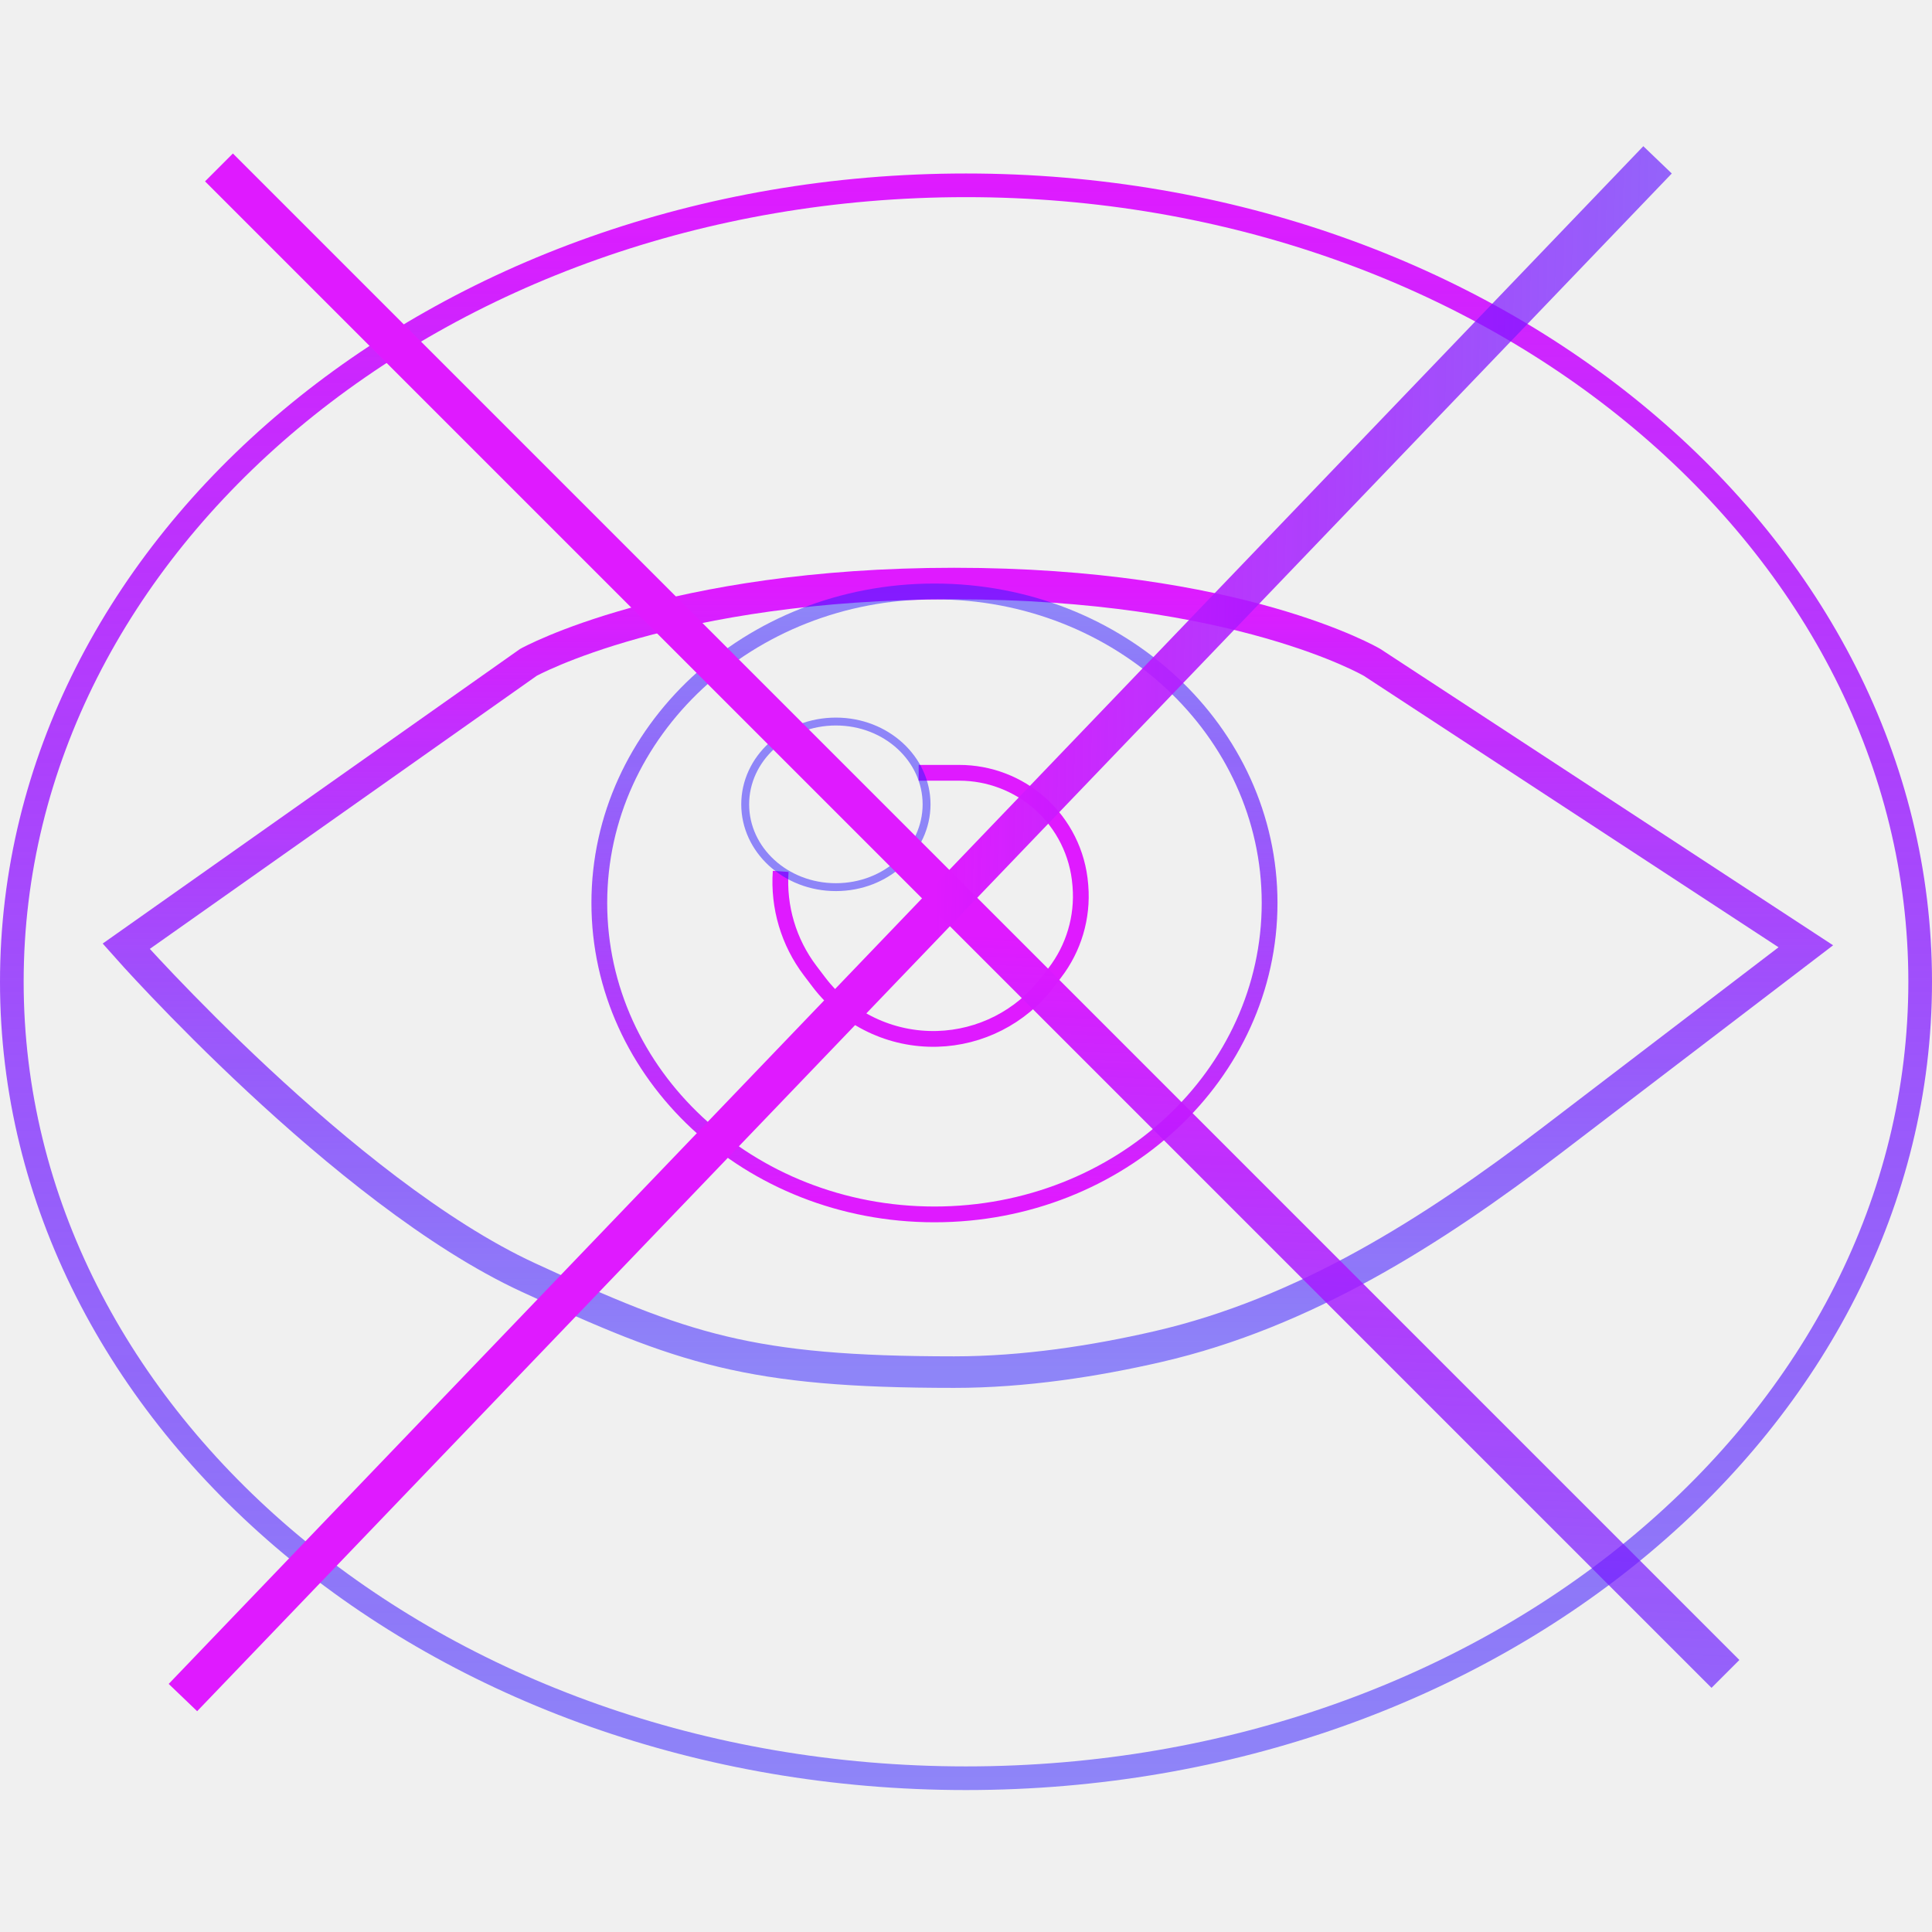
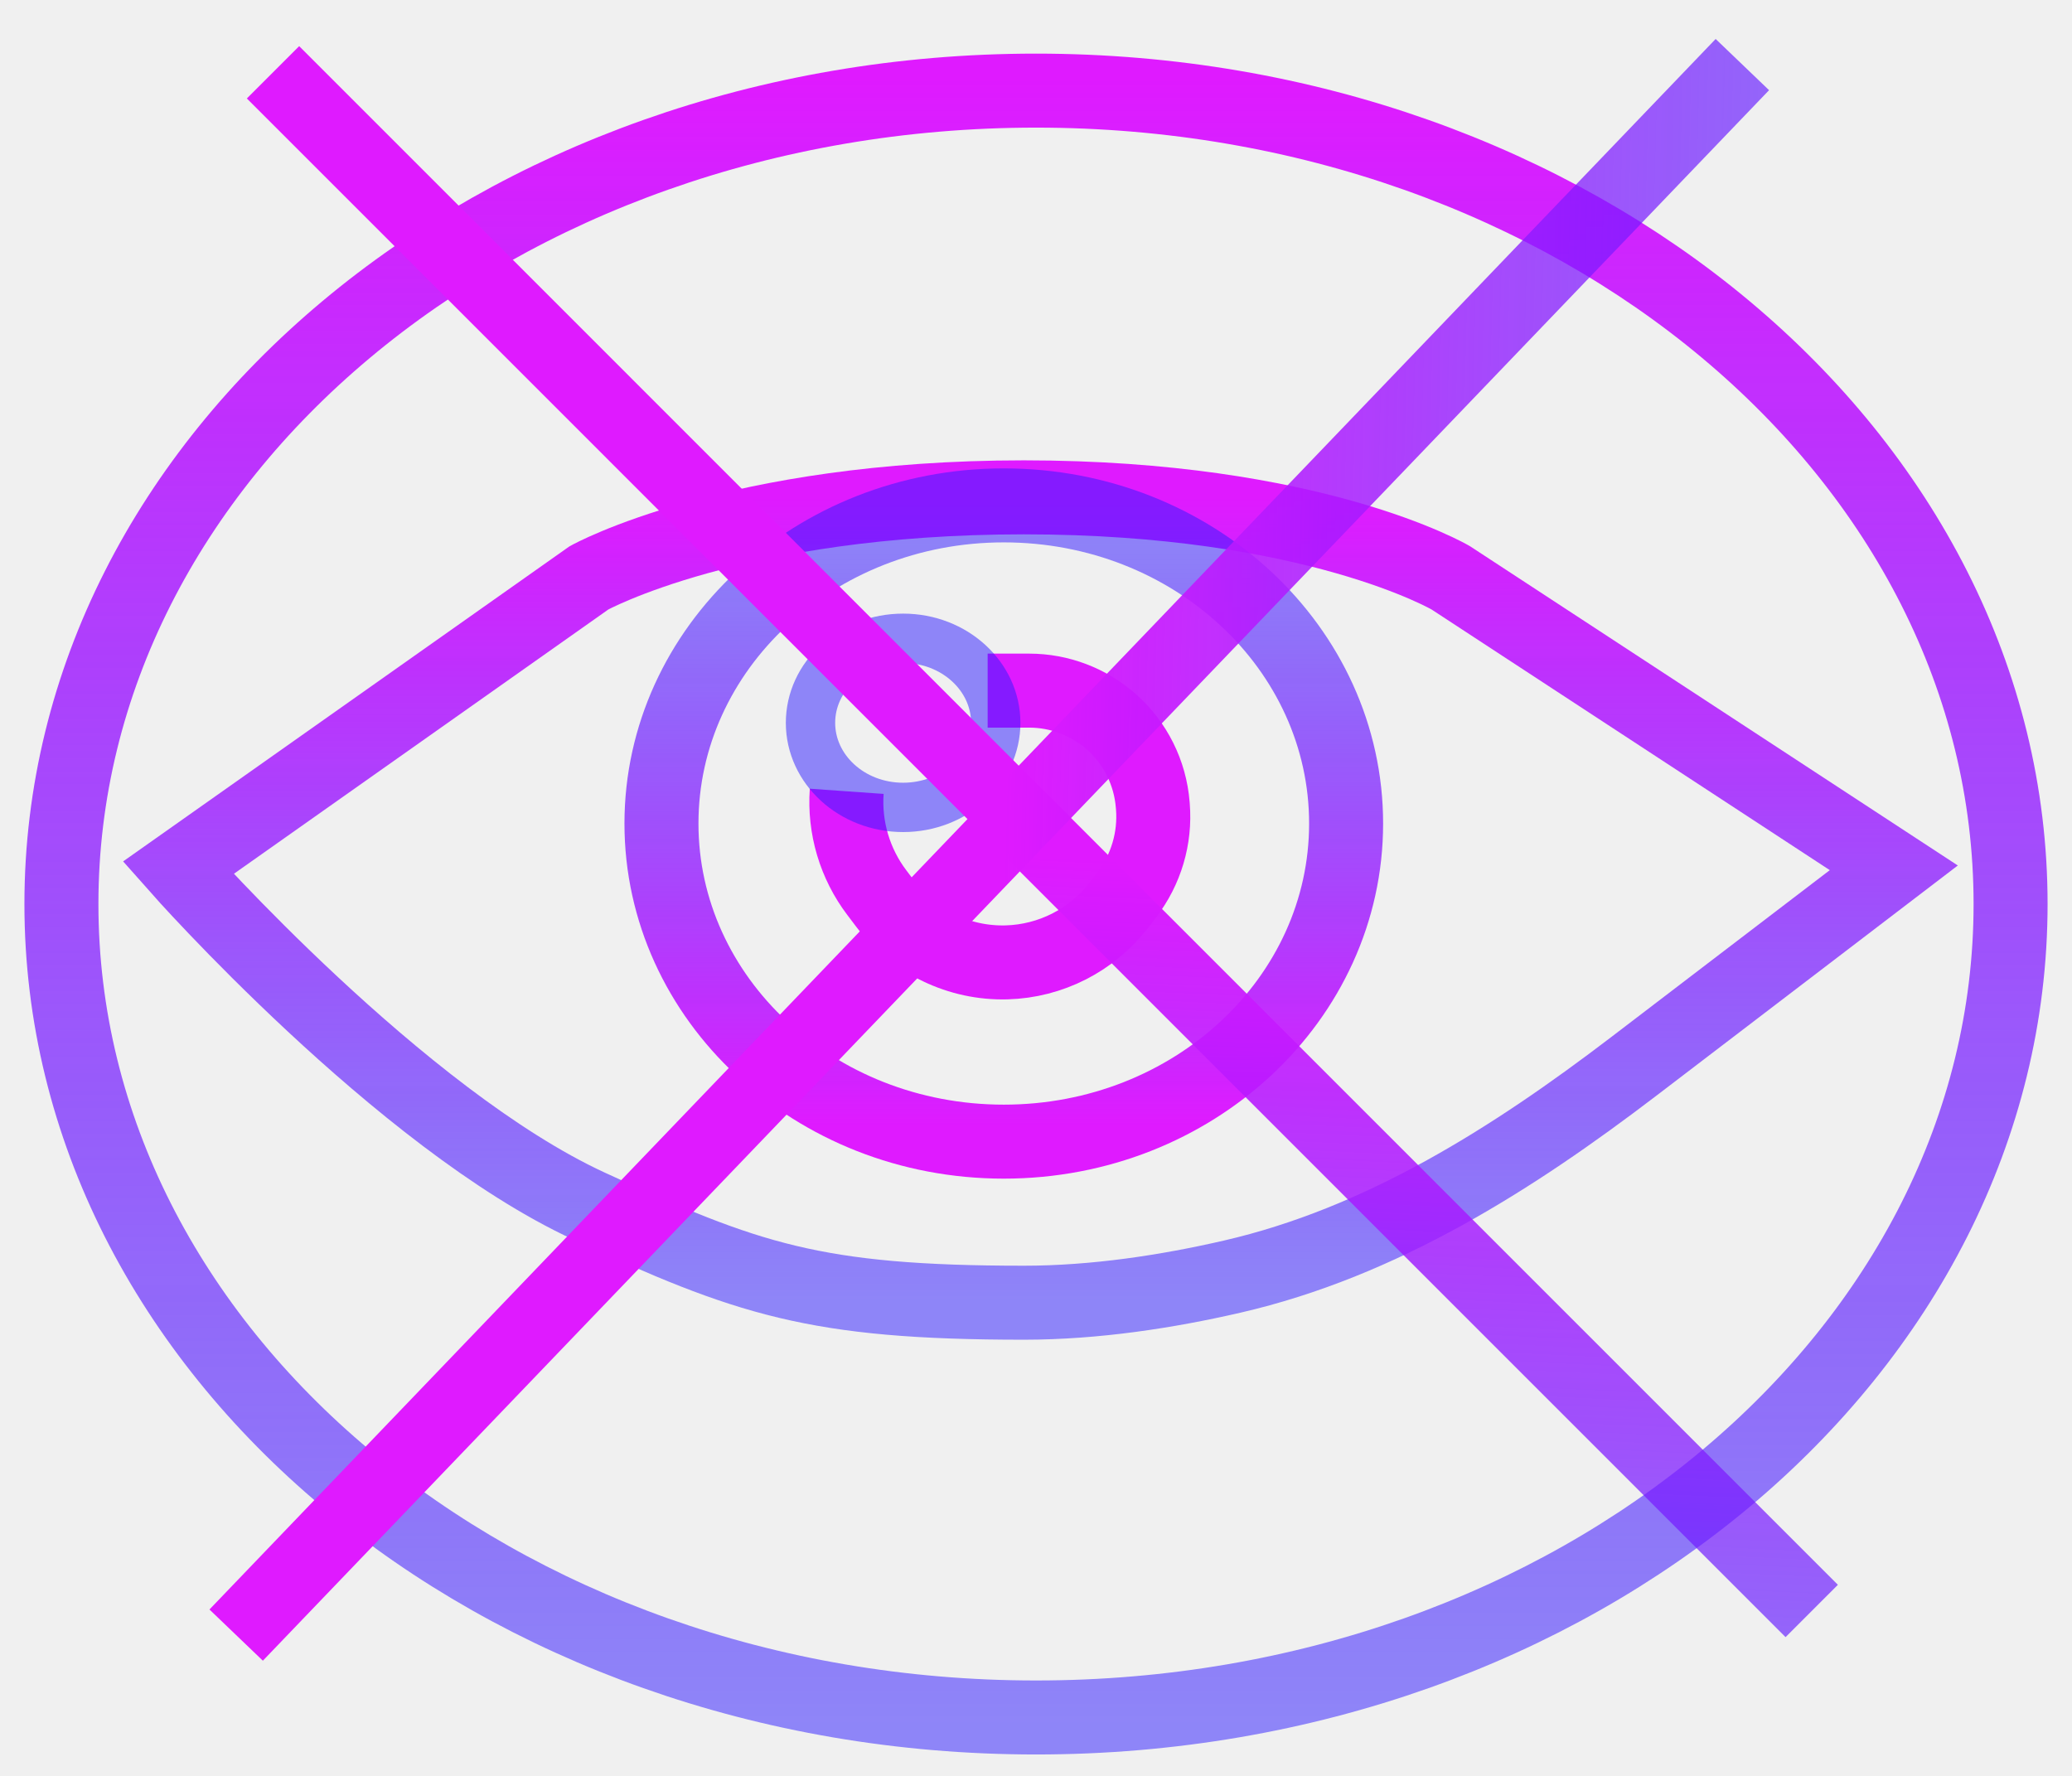
- <svg xmlns="http://www.w3.org/2000/svg" width="40" height="40" viewBox="0 0 245 209" fill="none">
-   <path d="M243.5 106.5C243.5 162.041 189.588 207.5 122.5 207.5C55.412 207.5 1.5 162.041 1.5 106.5C1.5 50.959 55.412 5.5 122.5 5.5C189.588 5.5 243.5 50.959 243.5 106.5Z" stroke="url(#paint0_linear_1_20)" stroke-width="3" />
-   <path d="M67 66L16 102C16 102 43.575 133.184 67 144C86.613 153.056 95 156 121 156C129.875 156 138.866 154.602 146.86 152.76C165.347 148.501 181.617 138.184 196.695 126.67L229 102L174 66C174 66 157 56 121 56C85 56 67 66 67 66Z" stroke="url(#paint1_linear_1_20)" stroke-width="4" />
-   <path d="M161 96.5C161 118.249 142.041 136 118.5 136C94.959 136 76 118.249 76 96.5C76 74.751 94.959 57 118.5 57C142.041 57 161 74.751 161 96.5Z" stroke="url(#paint2_linear_1_20)" stroke-width="2" />
-   <path d="M99 92.5V92.5C98.678 97.012 100.008 101.487 102.741 105.091L103.845 106.546C107.394 111.224 112.982 113.903 118.852 113.74V113.74C124.324 113.588 129.437 110.982 132.775 106.643L133.758 105.365C136.166 102.234 137.326 98.32 137.011 94.382L136.993 94.168C136.677 90.21 134.843 86.527 131.875 83.889V83.889C129.057 81.384 125.417 80 121.646 80H116.5" stroke="#DF1AFF" stroke-width="2" />
-   <path d="M117.5 84C117.5 89.759 112.393 94.5 106 94.5C99.607 94.5 94.5 89.759 94.5 84C94.5 78.241 99.607 73.5 106 73.5C112.393 73.5 117.5 78.241 117.5 84Z" stroke="#2C1AFF" stroke-opacity="0.5" />
-   <line x1="27.768" y1="3.232" x2="218.807" y2="194.271" stroke="url(#paint3_linear_1_20)" stroke-width="5" />
-   <line x1="23.196" y1="197.27" x2="210.196" y2="2.27" stroke="url(#paint4_linear_1_20)" stroke-width="5" />
+ <svg xmlns="http://www.w3.org/2000/svg" width="42" height="36" viewBox="0 0 42 36" fill="none">
+   <g clip-path="url(#clip0_1_8)">
+     <path d="M40.755 18.326C40.755 27.394 31.953 34.816 21 34.816C10.047 34.816 1.245 27.394 1.245 18.326C1.245 9.259 10.047 1.837 21 1.837C31.953 1.837 40.755 9.259 40.755 18.326Z" stroke="url(#paint0_linear_1_8)" stroke-width="1.5" />
+     <path d="M11.939 11.714L3.612 17.592C3.612 17.592 8.114 22.683 11.939 24.449C15.141 25.927 16.51 26.408 20.755 26.408C22.204 26.408 23.672 26.18 24.977 25.879C27.995 25.184 30.652 23.499 33.114 21.62L38.388 17.592L29.408 11.714C29.408 11.714 26.633 10.082 20.755 10.082C14.877 10.082 11.939 11.714 11.939 11.714Z" stroke="url(#paint1_linear_1_8)" stroke-width="1.5" />
+     <path d="M27.286 16.694C27.286 20.245 24.19 23.143 20.347 23.143C16.504 23.143 13.408 20.245 13.408 16.694C13.408 13.143 16.504 10.245 20.347 10.245C24.19 10.245 27.286 13.143 27.286 16.694Z" stroke="url(#paint2_linear_1_8)" stroke-width="1.5" />
+     <path d="M17.163 16.041C17.111 16.777 17.328 17.508 17.774 18.096L17.954 18.334C18.534 19.098 19.446 19.535 20.404 19.509C21.298 19.484 22.133 19.058 22.678 18.35L22.838 18.141C23.231 17.63 23.421 16.991 23.369 16.348L23.366 16.313C23.315 15.667 23.015 15.066 22.531 14.635C22.07 14.226 21.476 14 20.861 14H20.02" stroke="#DF1AFF" stroke-width="1.5" />
+     <path d="M20.184 14.653C20.184 15.593 19.35 16.367 18.306 16.367C17.262 16.367 16.429 15.593 16.429 14.653C16.429 13.713 17.262 12.939 18.306 12.939C19.35 12.939 20.184 13.713 20.184 14.653Z" stroke="#2C1AFF" stroke-opacity="0.5" />
+     <path d="M5.534 1.466L36.724 32.657" stroke="url(#paint3_linear_1_8)" stroke-width="1.5" />
+     <path d="M4.787 33.146L35.318 1.309" stroke="url(#paint4_linear_1_8)" stroke-width="1.5" />
+   </g>
  <defs>
-     <linearGradient id="paint0_linear_1_20" x1="122.5" y1="4" x2="122.5" y2="209" gradientUnits="userSpaceOnUse">
+     <linearGradient id="paint0_linear_1_8" x1="21" y1="1.592" x2="21" y2="35.061" gradientUnits="userSpaceOnUse">
      <stop stop-color="#DF1AFF" />
      <stop offset="1" stop-color="#2C1AFF" stop-opacity="0.5" />
    </linearGradient>
-     <linearGradient id="paint1_linear_1_20" x1="122.5" y1="56" x2="122.5" y2="156" gradientUnits="userSpaceOnUse">
+     <linearGradient id="paint1_linear_1_8" x1="21" y1="10.082" x2="21" y2="26.408" gradientUnits="userSpaceOnUse">
      <stop stop-color="#DF1AFF" />
      <stop offset="1" stop-color="#2C1AFF" stop-opacity="0.5" />
    </linearGradient>
-     <linearGradient id="paint2_linear_1_20" x1="118" y1="134" x2="118" y2="59" gradientUnits="userSpaceOnUse">
+     <linearGradient id="paint2_linear_1_8" x1="20.265" y1="22.816" x2="20.265" y2="10.571" gradientUnits="userSpaceOnUse">
      <stop stop-color="#DF1AFF" />
      <stop offset="1" stop-color="#2C1AFF" stop-opacity="0.5" />
    </linearGradient>
-     <linearGradient id="paint3_linear_1_20" x1="121.52" y1="100.519" x2="115.289" y2="233.085" gradientUnits="userSpaceOnUse">
+     <linearGradient id="paint3_linear_1_8" x1="20.84" y1="17.35" x2="19.823" y2="38.993" gradientUnits="userSpaceOnUse">
      <stop stop-color="#DF1AFF" />
      <stop offset="1" stop-color="#2C1AFF" stop-opacity="0.5" />
    </linearGradient>
-     <linearGradient id="paint4_linear_1_20" x1="118.5" y1="101.5" x2="251.167" y2="104.955" gradientUnits="userSpaceOnUse">
+     <linearGradient id="paint4_linear_1_8" x1="20.347" y1="17.51" x2="42.007" y2="18.074" gradientUnits="userSpaceOnUse">
      <stop stop-color="#DF1AFF" />
      <stop offset="1" stop-color="#2C1AFF" stop-opacity="0.5" />
    </linearGradient>
+     <clipPath id="clip0_1_8">
+       <rect width="42" height="36" fill="white" />
+     </clipPath>
  </defs>
</svg>
